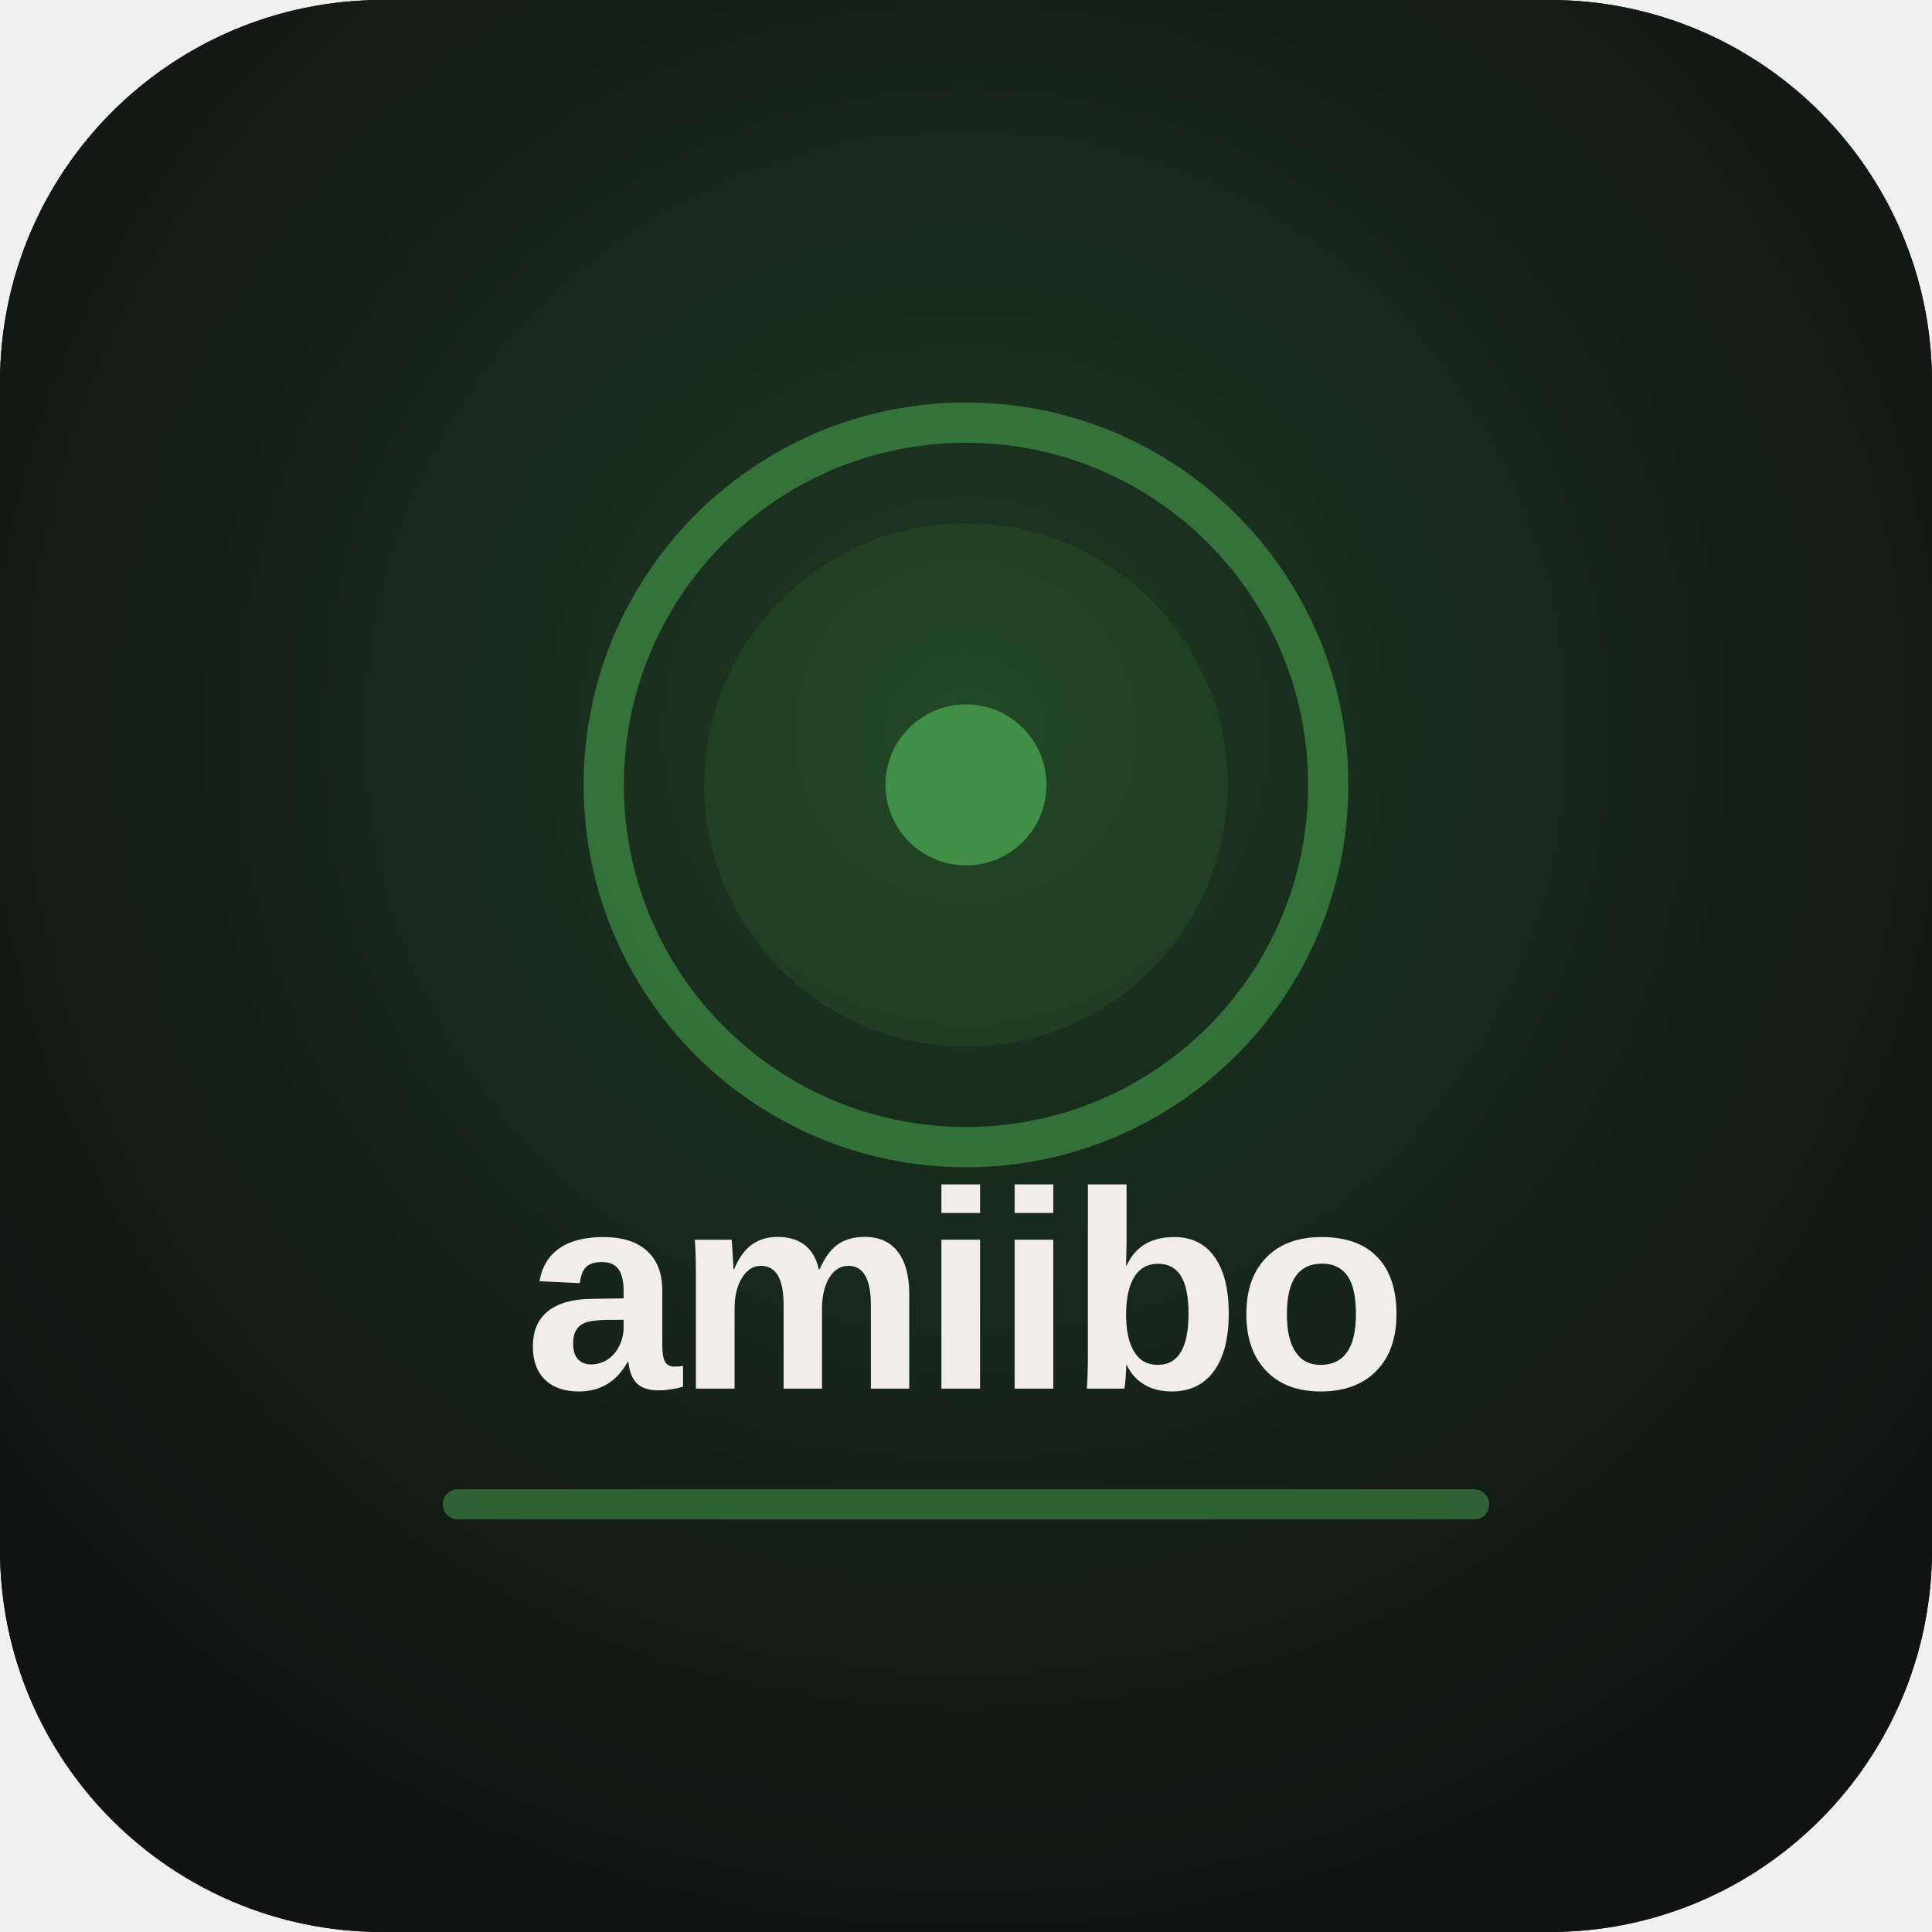
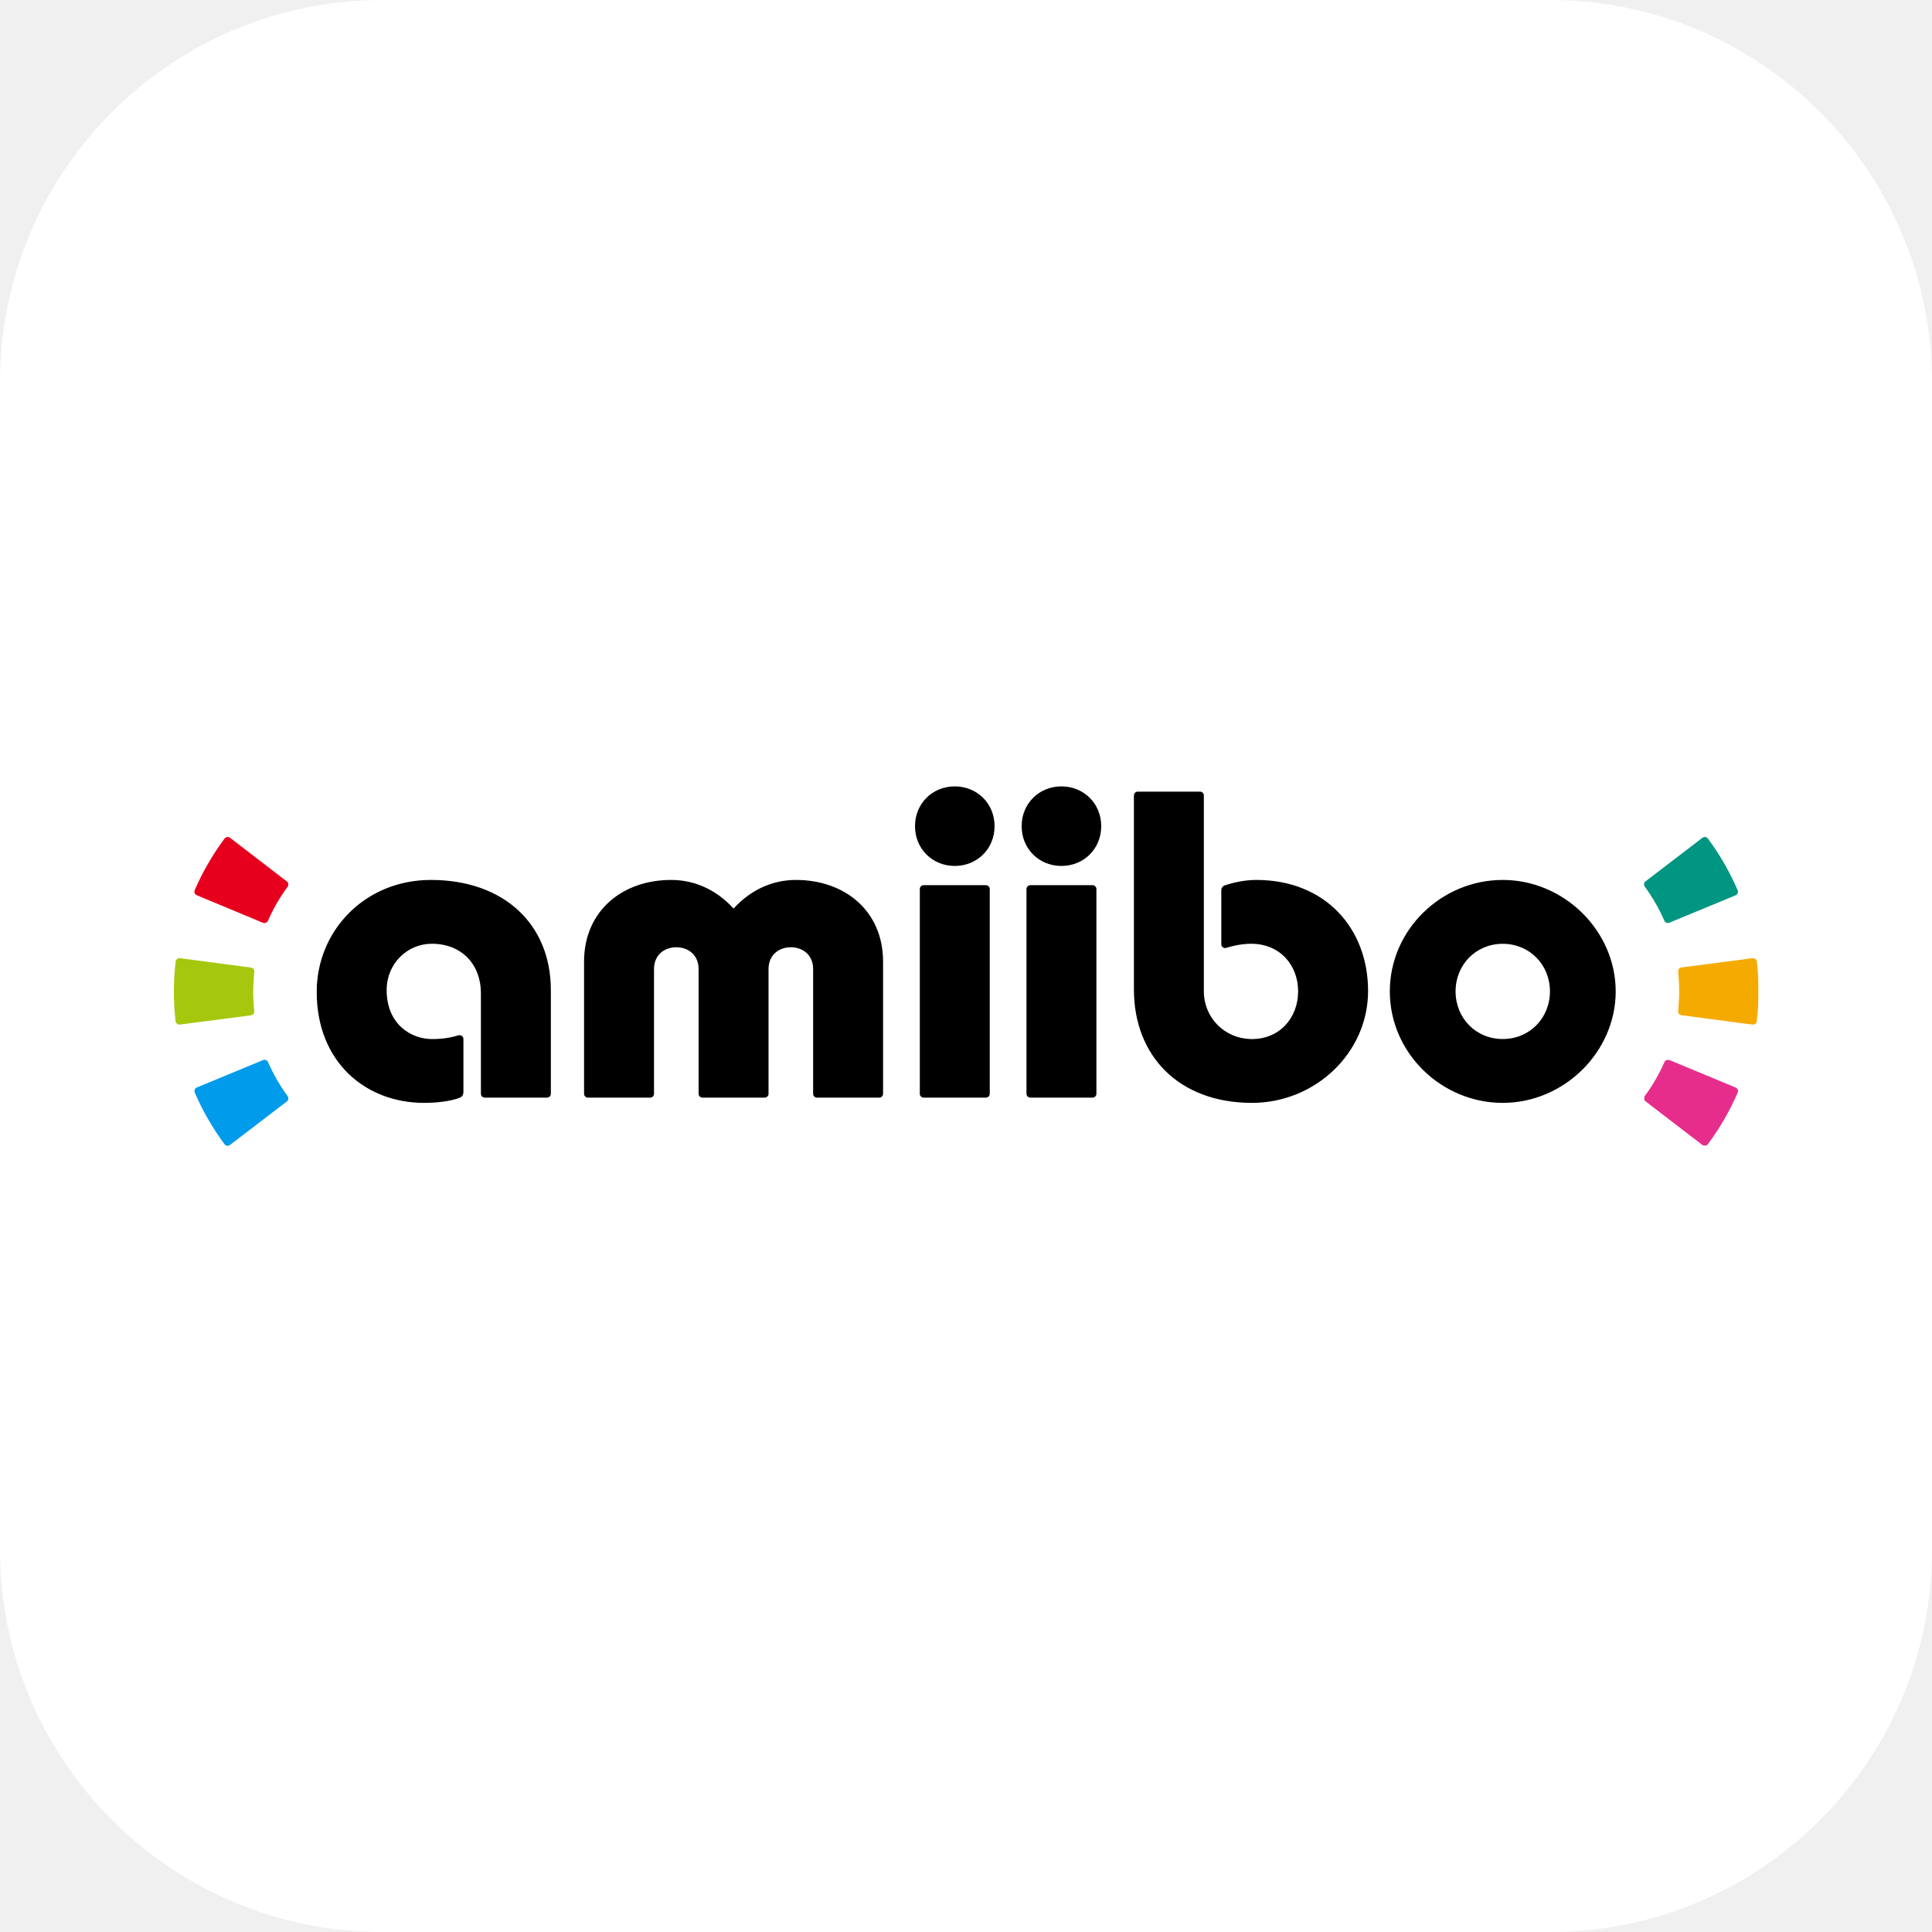
- <svg xmlns="http://www.w3.org/2000/svg" viewBox="0 0 192 192" width="192" height="192">
-   <rect width="192" height="192" rx="38" fill="#101312" />
-   <rect width="192" height="192" rx="38" fill="url(#grad)" />
-   <defs>
-     <radialGradient id="grad" cx="50%" cy="38%" r="62%">
-       <stop offset="0%" stop-color="#1e3a22" />
-       <stop offset="100%" stop-color="#101312" />
-     </radialGradient>
-   </defs>
-   <circle cx="96" cy="78" r="36" fill="none" stroke="#3f8f46" stroke-width="4" opacity="0.7" />
-   <circle cx="96" cy="78" r="26" fill="#3f8f46" opacity="0.15" />
-   <circle cx="96" cy="78" r="8" fill="#3f8f46" />
-   <text x="96" y="138" text-anchor="middle" font-family="Arial, Helvetica, sans-serif" font-size="28" font-weight="900" fill="#f1eee8" letter-spacing="-0.5">amiibo</text>
-   <rect x="44" y="148" width="104" height="3" rx="1.5" fill="#3f8f46" opacity="0.6" />
+ <svg xmlns="http://www.w3.org/2000/svg" xmlns:xlink="http://www.w3.org/1999/xlink" viewBox="0 0 192 192" width="192" height="192">
+   <rect width="192" height="192" rx="38" fill="#ffffff" />
+   <g transform="translate(17.28,78.15) scale(0.4381)" fill="none" fill-rule="evenodd">
+     <defs>
+       <path id="ia" d="M.231.424h18.252v15.07H.231z" />
+       <path id="ic" d="M.269.208h21.313v19.518H.269z" />
+     </defs>
+     <g transform="translate(340.978 38.549)">
+       <mask id="ib" fill="#fff">
+         <use xlink:href="#ia" />
+       </mask>
+       <path d="m.987 13.359 16.11 2.128c.483.064.93-.28.99-.764.524-4.496.528-9.039.014-13.528a.88.88 0 0 0-.987-.763L1 2.527a.874.874 0 0 0-.754.968c.32 2.952.317 5.936-.009 8.894a.875.875 0 0 0 .75.97" fill="#F5AA00" mask="url(#ib)" />
+     </g>
+     <g transform="translate(333.229 61.797)">
+       <mask id="id" fill="#fff">
+         <use xlink:href="#ic" />
+       </mask>
+       <path d="m.608 9.647 12.886 9.897a.88.88 0 0 0 1.24-.17A58.8 58.8 0 0 0 21.51 7.673a.88.88 0 0 0-.472-1.157L6.034.275a.874.874 0 0 0-1.137.46A40.4 40.4 0 0 1 .441 8.431a.876.876 0 0 0 .167 1.215" fill="#E62D8C" mask="url(#id)" />
+     </g>
+     <path d="m339.237 30.921 15.015-6.208a.88.88 0 0 0 .475-1.158 58.7 58.7 0 0 0-6.75-11.722.88.88 0 0 0-1.24-.171l-12.906 9.875a.87.87 0 0 0-.167 1.214 40.8 40.8 0 0 1 4.436 7.708.874.874 0 0 0 1.137.462" fill="#009682" />
+     <path d="m25.625 21.562-12.887-9.9a.88.88 0 0 0-1.239.17A58.6 58.6 0 0 0 4.723 23.54a.876.876 0 0 0 .472 1.155l15.003 6.242a.876.876 0 0 0 1.137-.462 40.8 40.8 0 0 1 4.456-7.697.877.877 0 0 0-.166-1.216" fill="#E6001E" />
+     <path d="m17.496 41.1-16.11-2.13a.88.88 0 0 0-.988.766 59 59 0 0 0-.016 13.527.88.88 0 0 0 .989.766l16.112-2.097a.876.876 0 0 0 .755-.969 41 41 0 0 1 .009-8.893.873.873 0 0 0-.751-.97" fill="#A5C80F" />
+     <path d="M20.226 62.086 5.21 68.297a.88.88 0 0 0-.475 1.156 59 59 0 0 0 6.75 11.719.88.88 0 0 0 1.238.169l12.908-9.872a.87.87 0 0 0 .167-1.214 40.8 40.8 0 0 1-4.437-7.705.87.87 0 0 0-1.135-.464" fill="#009BEB" />
+     <path d="M245.528 21.222c-2.76 0-5.294.63-7.128 1.222-.48.156-.803.603-.803 1.11v12.25a.86.86 0 0 0 1.125.824c1.539-.495 3.712-.929 5.636-.929 6.58 0 10.666 4.875 10.666 10.81 0 6.048-4.304 10.998-10.844 10.802-5.904-.176-10.54-4.896-10.54-10.803V2.065a.875.875 0 0 0-.874-.875H218.65a.875.875 0 0 0-.875.875V46.05c0 15.184 10.305 25.743 26.777 25.743 14.344 0 26.34-11.33 26.34-25.385 0-14.131-9.641-25.186-25.364-25.186m-104.403 0c-5.257 0-10.209 2.162-14.165 6.486-3.956-4.324-8.906-6.486-14.165-6.486-11.011 0-19.749 6.979-19.749 18.54V69.73c0 .482.392.875.875.875h14.116a.877.877 0 0 0 .876-.875V41.432c0-3.14 2.286-4.938 5.056-4.938 2.772 0 5.059 1.806 5.059 4.938V69.73c0 .482.392.875.875.875h14.116a.876.876 0 0 0 .873-.875V41.432c0-3.132 2.289-4.938 5.059-4.938s5.057 1.799 5.057 4.938V69.73c0 .482.391.875.874.875H160a.875.875 0 0 0 .875-.875V39.763c0-11.562-8.737-18.54-19.749-18.54m160.317 36.084c-6.124 0-10.704-4.783-10.704-10.799s4.58-10.798 10.704-10.798 10.707 4.783 10.707 10.798c0 6.016-4.583 10.799-10.707 10.799m0-36.085c-13.93 0-25.619 11.33-25.619 25.286 0 13.955 11.708 25.285 25.619 25.285 13.912 0 25.62-11.564 25.62-25.285s-11.687-25.286-25.62-25.286m-93.05 1.19h-14.115a.873.873 0 0 0-.875.875v46.442c0 .482.39.875.875.875h14.114a.876.876 0 0 0 .876-.875V23.287a.875.875 0 0 0-.876-.875M201.335 0c-5.059 0-9.025 3.87-9.025 9.026 0 5.154 3.966 9.023 9.025 9.023 5.057 0 9.022-3.869 9.022-9.023 0-5.157-3.965-9.026-9.022-9.026M177.14 0c-5.058 0-9.022 3.87-9.022 9.026 0 5.154 3.964 9.023 9.022 9.023s9.024-3.869 9.024-9.023c0-5.157-3.966-9.026-9.024-9.026m7.057 22.412h-14.114a.874.874 0 0 0-.875.875v46.442c0 .482.39.875.875.875h14.114a.876.876 0 0 0 .876-.875V23.287a.875.875 0 0 0-.876-.875m-125.873-1.19c-15.04 0-25.924 11.553-25.924 25.386 0 16.062 11.224 25.185 24.339 25.185 2.685 0 6.149-.342 8.206-1.216.465-.197.734-.69.734-1.19V57.308a.87.87 0 0 0-1.117-.836c-1.35.387-3.076.843-6.03.843-4.772 0-10.266-3.407-10.266-11.106 0-6.05 4.716-10.51 10.245-10.51 6.9 0 11.134 4.816 11.134 11.192V69.73c0 .482.392.875.876.875h14.115a.876.876 0 0 0 .875-.875V46.191c0-14.973-10.726-24.969-27.187-24.969" fill="#000" />
+   </g>
</svg>
